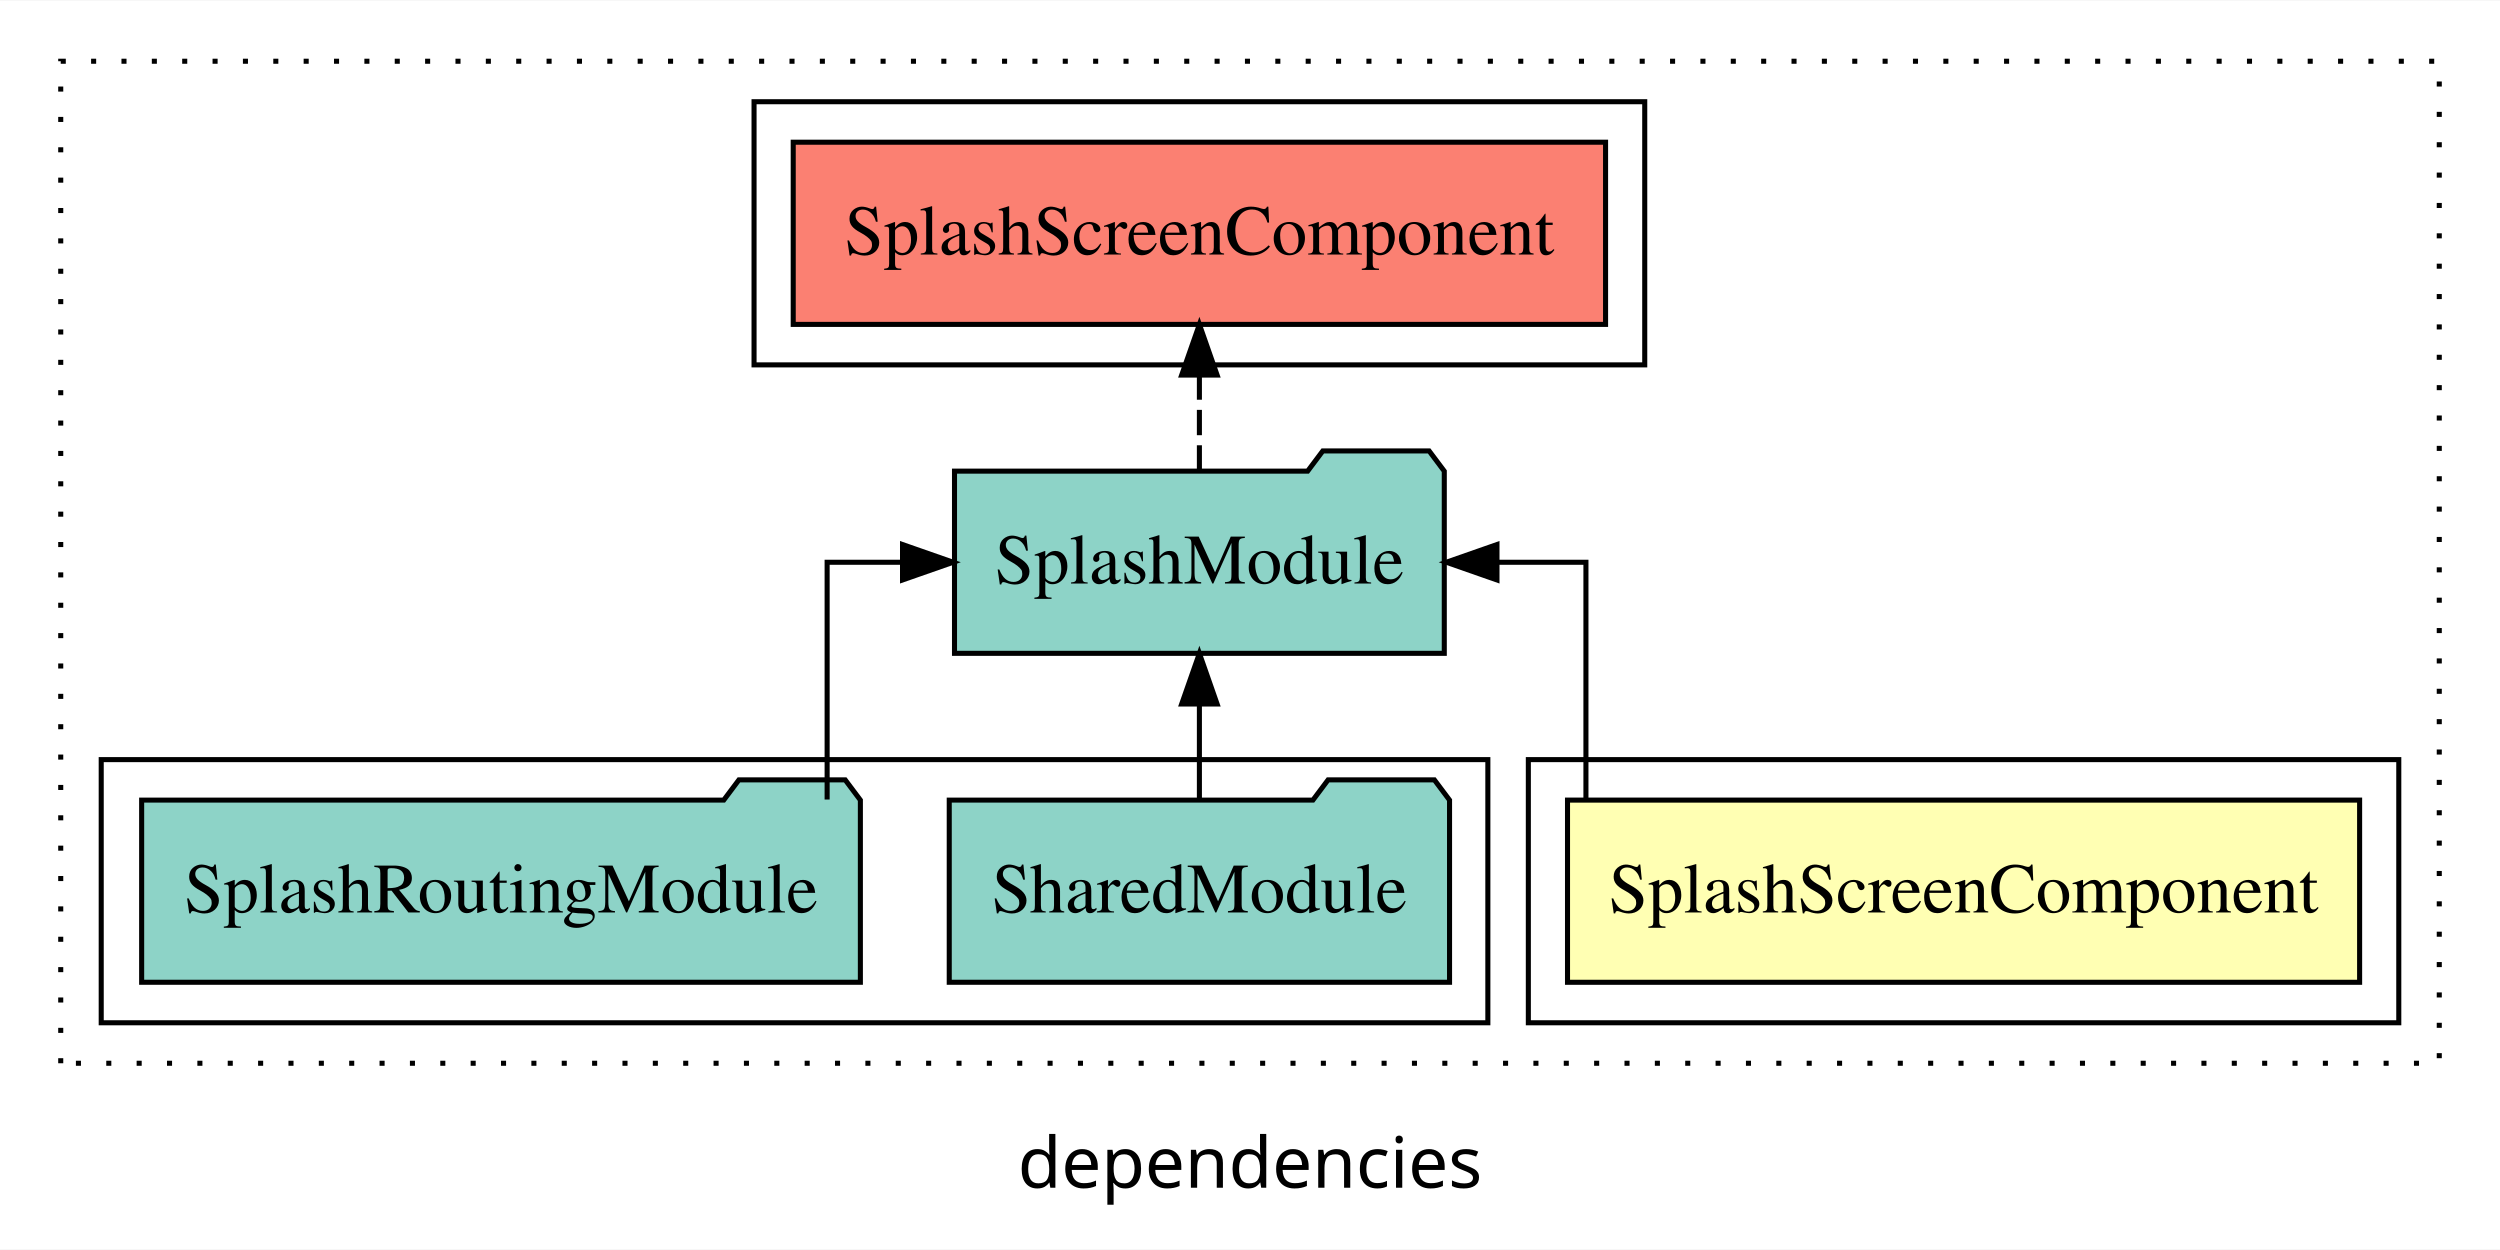
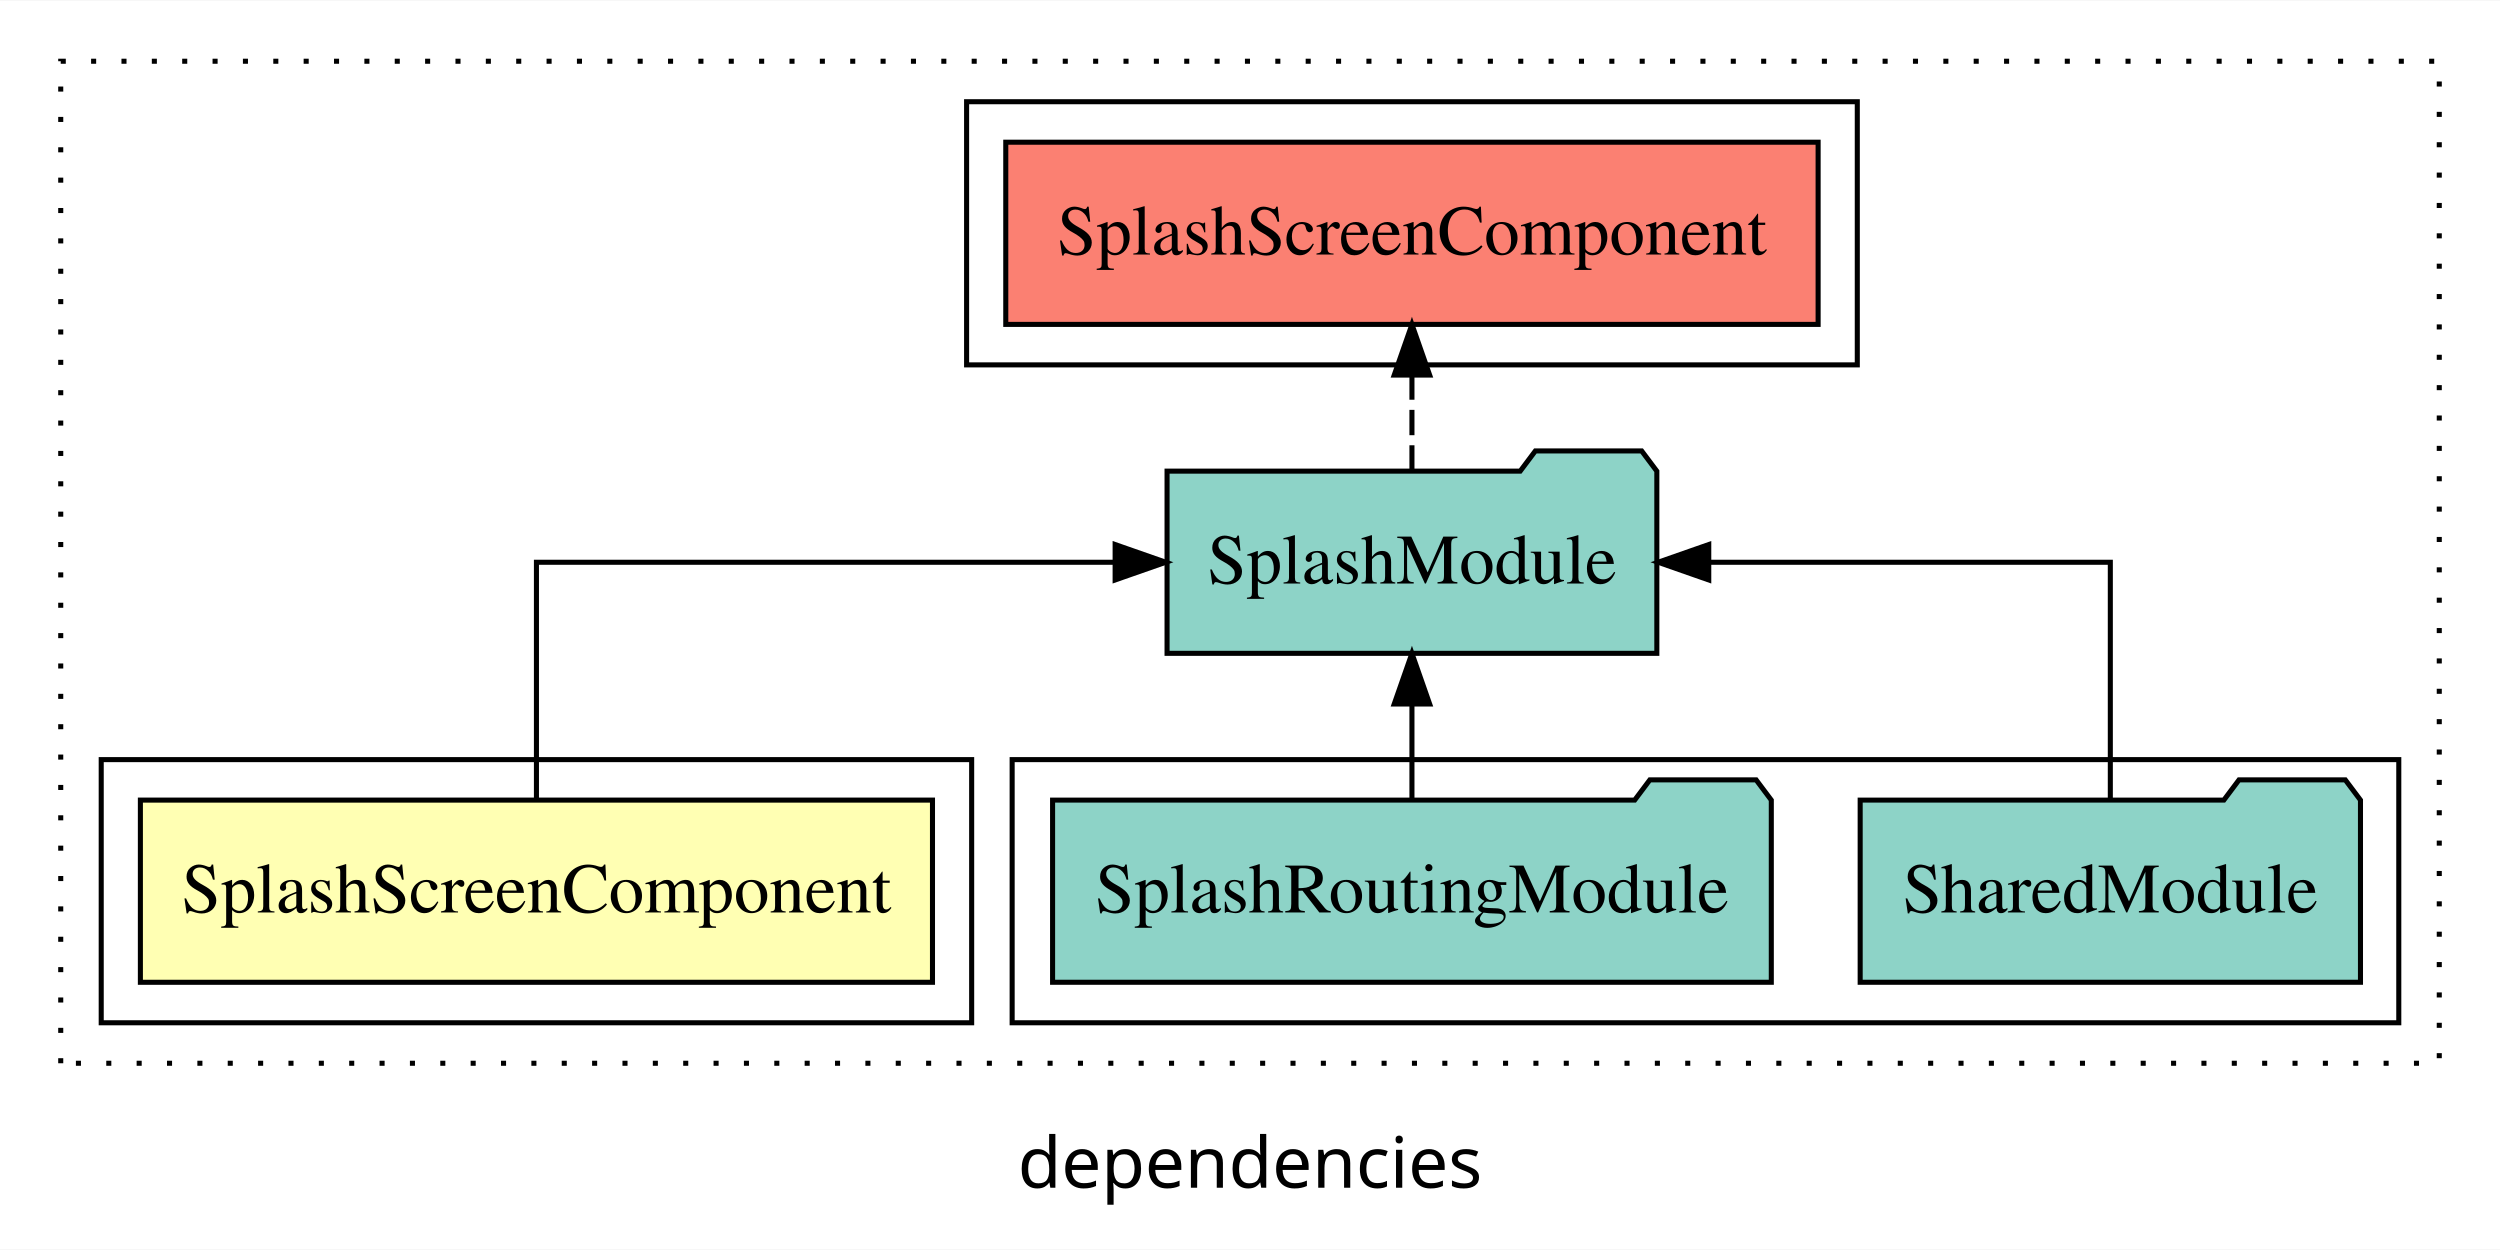
<svg xmlns="http://www.w3.org/2000/svg" width="494pt" height="247pt" viewBox="0.00 0.00 494.00 246.80">
  <g id="graph0" class="graph" transform="scale(1 1) rotate(0) translate(4 242.8)">
    <polygon fill="white" stroke="transparent" points="-4,4 -4,-242.8 490,-242.8 490,4 -4,4" />
    <text text-anchor="middle" x="243" y="-8.2" font-family="sans-serif" font-size="14.00">dependencies</text>
    <g id="clust1" class="cluster">
      <polygon fill="none" stroke="black" stroke-dasharray="1,5" points="8,-32.8 8,-230.8 478,-230.8 478,-32.8 8,-32.8" />
    </g>
-     <g id="clust2" class="cluster">
-       <polygon fill="none" stroke="black" points="298,-40.8 298,-92.8 470,-92.8 470,-40.8 298,-40.8" />
-     </g>
    <g id="clust4" class="cluster">
-       <polygon fill="none" stroke="black" points="16,-40.8 16,-92.8 290,-92.8 290,-40.8 16,-40.8" />
+       <polygon fill="none" stroke="black" points="196,-40.8 196,-92.8 470,-92.8 470,-40.8 196,-40.8" />
    </g>
    <g id="clust5" class="cluster">
-       <polygon fill="none" stroke="black" points="145,-170.8 145,-222.8 321,-222.8 321,-170.8 145,-170.8" />
+       <polygon fill="none" stroke="black" points="187,-170.8 187,-222.8 363,-222.8 363,-170.8 187,-170.8" />
+     </g>
+     <g id="clust2" class="cluster">
+       <polygon fill="none" stroke="black" points="16,-40.8 16,-92.8 188,-92.8 188,-40.8 16,-40.8" />
    </g>
    <g id="node1" class="node">
-       <polygon fill="#ffffb3" stroke="black" points="462.26,-84.8 305.74,-84.8 305.74,-48.8 462.26,-48.8 462.26,-84.8" />
-       <text text-anchor="middle" x="384" y="-62.6" font-family="Times,serif" font-size="14.00">SplashScreenComponent</text>
+       <polygon fill="#ffffb3" stroke="black" points="180.26,-84.8 23.74,-84.8 23.74,-48.8 180.26,-48.8 180.26,-84.8" />
+       <text text-anchor="middle" x="102" y="-62.6" font-family="Times,serif" font-size="14.00">SplashScreenComponent</text>
    </g>
    <g id="node2" class="node">
-       <polygon fill="#8dd3c7" stroke="black" points="281.39,-149.8 278.39,-153.8 257.39,-153.8 254.39,-149.8 184.61,-149.8 184.61,-113.8 281.39,-113.8 281.39,-149.8" />
-       <text text-anchor="middle" x="233" y="-127.6" font-family="Times,serif" font-size="14.00">SplashModule</text>
+       <polygon fill="#8dd3c7" stroke="black" points="323.39,-149.8 320.39,-153.8 299.39,-153.8 296.39,-149.8 226.61,-149.8 226.61,-113.8 323.39,-113.8 323.39,-149.8" />
+       <text text-anchor="middle" x="275" y="-127.6" font-family="Times,serif" font-size="14.00">SplashModule</text>
    </g>
    <g id="edge1" class="edge">
-       <path fill="none" stroke="black" d="M309.38,-84.91C309.38,-104.14 309.38,-131.8 309.38,-131.8 309.38,-131.8 291.8,-131.8 291.8,-131.8" />
-       <polygon fill="black" stroke="black" points="291.8,-128.3 281.8,-131.8 291.8,-135.3 291.8,-128.3" />
+       <path fill="none" stroke="black" d="M102,-84.91C102,-104.14 102,-131.8 102,-131.8 102,-131.8 216.35,-131.8 216.35,-131.8" />
+       <polygon fill="black" stroke="black" points="216.35,-135.3 226.35,-131.8 216.35,-128.3 216.35,-135.3" />
    </g>
    <g id="node5" class="node">
-       <polygon fill="#fb8072" stroke="black" points="313.26,-214.8 152.74,-214.8 152.74,-178.8 313.26,-178.8 313.26,-214.8" />
-       <text text-anchor="middle" x="233" y="-192.6" font-family="Times,serif" font-size="14.00">SplashScreenComponent </text>
+       <polygon fill="#fb8072" stroke="black" points="355.26,-214.8 194.74,-214.8 194.74,-178.8 355.26,-178.8 355.26,-214.8" />
+       <text text-anchor="middle" x="275" y="-192.6" font-family="Times,serif" font-size="14.00">SplashScreenComponent </text>
    </g>
    <g id="edge4" class="edge">
-       <path fill="none" stroke="black" stroke-dasharray="5,2" d="M233,-149.91C233,-149.91 233,-168.79 233,-168.79" />
-       <polygon fill="black" stroke="black" points="229.5,-168.79 233,-178.79 236.5,-168.79 229.5,-168.79" />
+       <path fill="none" stroke="black" stroke-dasharray="5,2" d="M275,-149.91C275,-149.91 275,-168.79 275,-168.79" />
+       <polygon fill="black" stroke="black" points="271.5,-168.79 275,-178.79 278.5,-168.79 271.5,-168.79" />
    </g>
    <g id="node3" class="node">
-       <polygon fill="#8dd3c7" stroke="black" points="282.43,-84.8 279.43,-88.8 258.43,-88.8 255.43,-84.8 183.57,-84.8 183.57,-48.8 282.43,-48.8 282.43,-84.8" />
-       <text text-anchor="middle" x="233" y="-62.6" font-family="Times,serif" font-size="14.00">SharedModule</text>
+       <polygon fill="#8dd3c7" stroke="black" points="462.43,-84.8 459.43,-88.8 438.43,-88.8 435.43,-84.8 363.57,-84.8 363.57,-48.8 462.43,-48.8 462.43,-84.8" />
+       <text text-anchor="middle" x="413" y="-62.6" font-family="Times,serif" font-size="14.00">SharedModule</text>
    </g>
    <g id="edge2" class="edge">
-       <path fill="none" stroke="black" d="M233,-84.91C233,-84.91 233,-103.79 233,-103.79" />
-       <polygon fill="black" stroke="black" points="229.5,-103.79 233,-113.79 236.5,-103.79 229.5,-103.79" />
+       <path fill="none" stroke="black" d="M413,-84.91C413,-104.14 413,-131.8 413,-131.8 413,-131.8 333.65,-131.8 333.65,-131.8" />
+       <polygon fill="black" stroke="black" points="333.65,-128.3 323.65,-131.8 333.65,-135.3 333.65,-128.3" />
    </g>
    <g id="node4" class="node">
-       <polygon fill="#8dd3c7" stroke="black" points="166.01,-84.8 163.01,-88.8 142.01,-88.8 139.01,-84.8 23.99,-84.8 23.99,-48.8 166.01,-48.8 166.01,-84.8" />
-       <text text-anchor="middle" x="95" y="-62.6" font-family="Times,serif" font-size="14.00">SplashRoutingModule</text>
+       <polygon fill="#8dd3c7" stroke="black" points="346.01,-84.8 343.01,-88.8 322.01,-88.8 319.01,-84.8 203.99,-84.8 203.99,-48.8 346.01,-48.8 346.01,-84.8" />
+       <text text-anchor="middle" x="275" y="-62.6" font-family="Times,serif" font-size="14.00">SplashRoutingModule</text>
    </g>
    <g id="edge3" class="edge">
-       <path fill="none" stroke="black" d="M159.44,-84.91C159.44,-104.14 159.44,-131.8 159.44,-131.8 159.44,-131.8 174.34,-131.8 174.34,-131.8" />
-       <polygon fill="black" stroke="black" points="174.34,-135.3 184.34,-131.8 174.34,-128.3 174.34,-135.3" />
+       <path fill="none" stroke="black" d="M275,-84.91C275,-84.91 275,-103.79 275,-103.79" />
+       <polygon fill="black" stroke="black" points="271.5,-103.79 275,-113.79 278.5,-103.79 271.5,-103.79" />
    </g>
  </g>
</svg>
